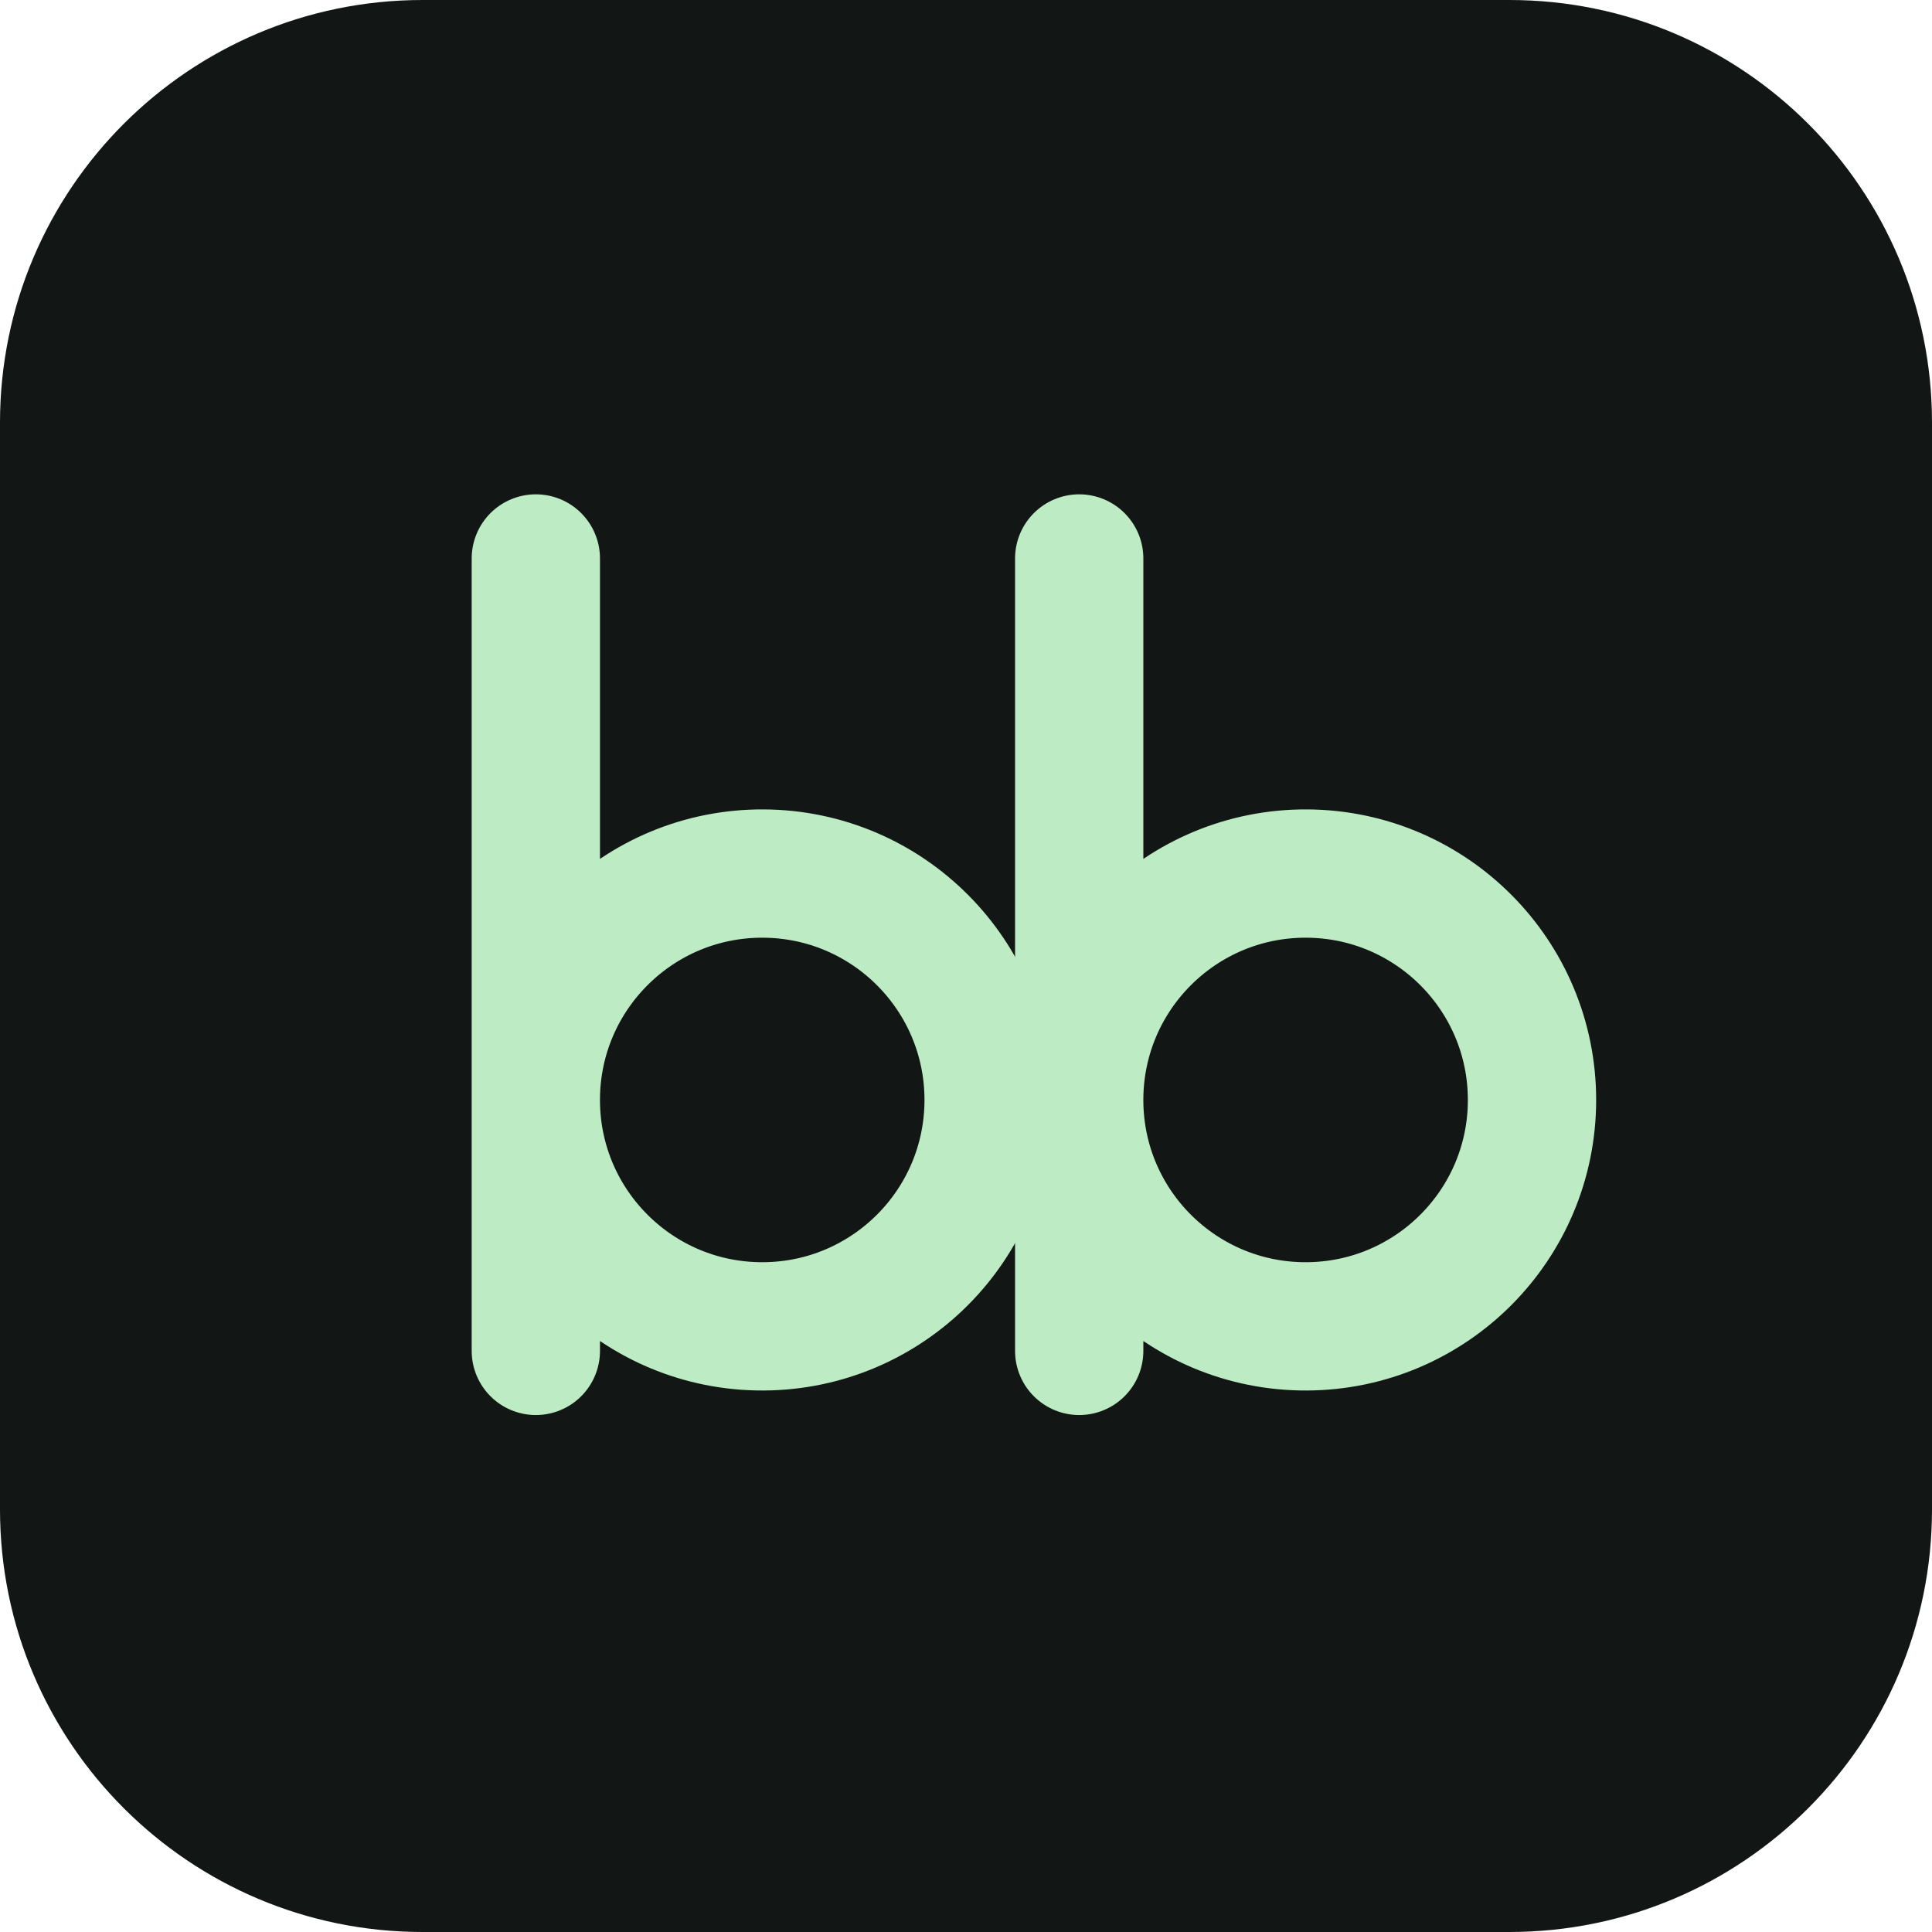
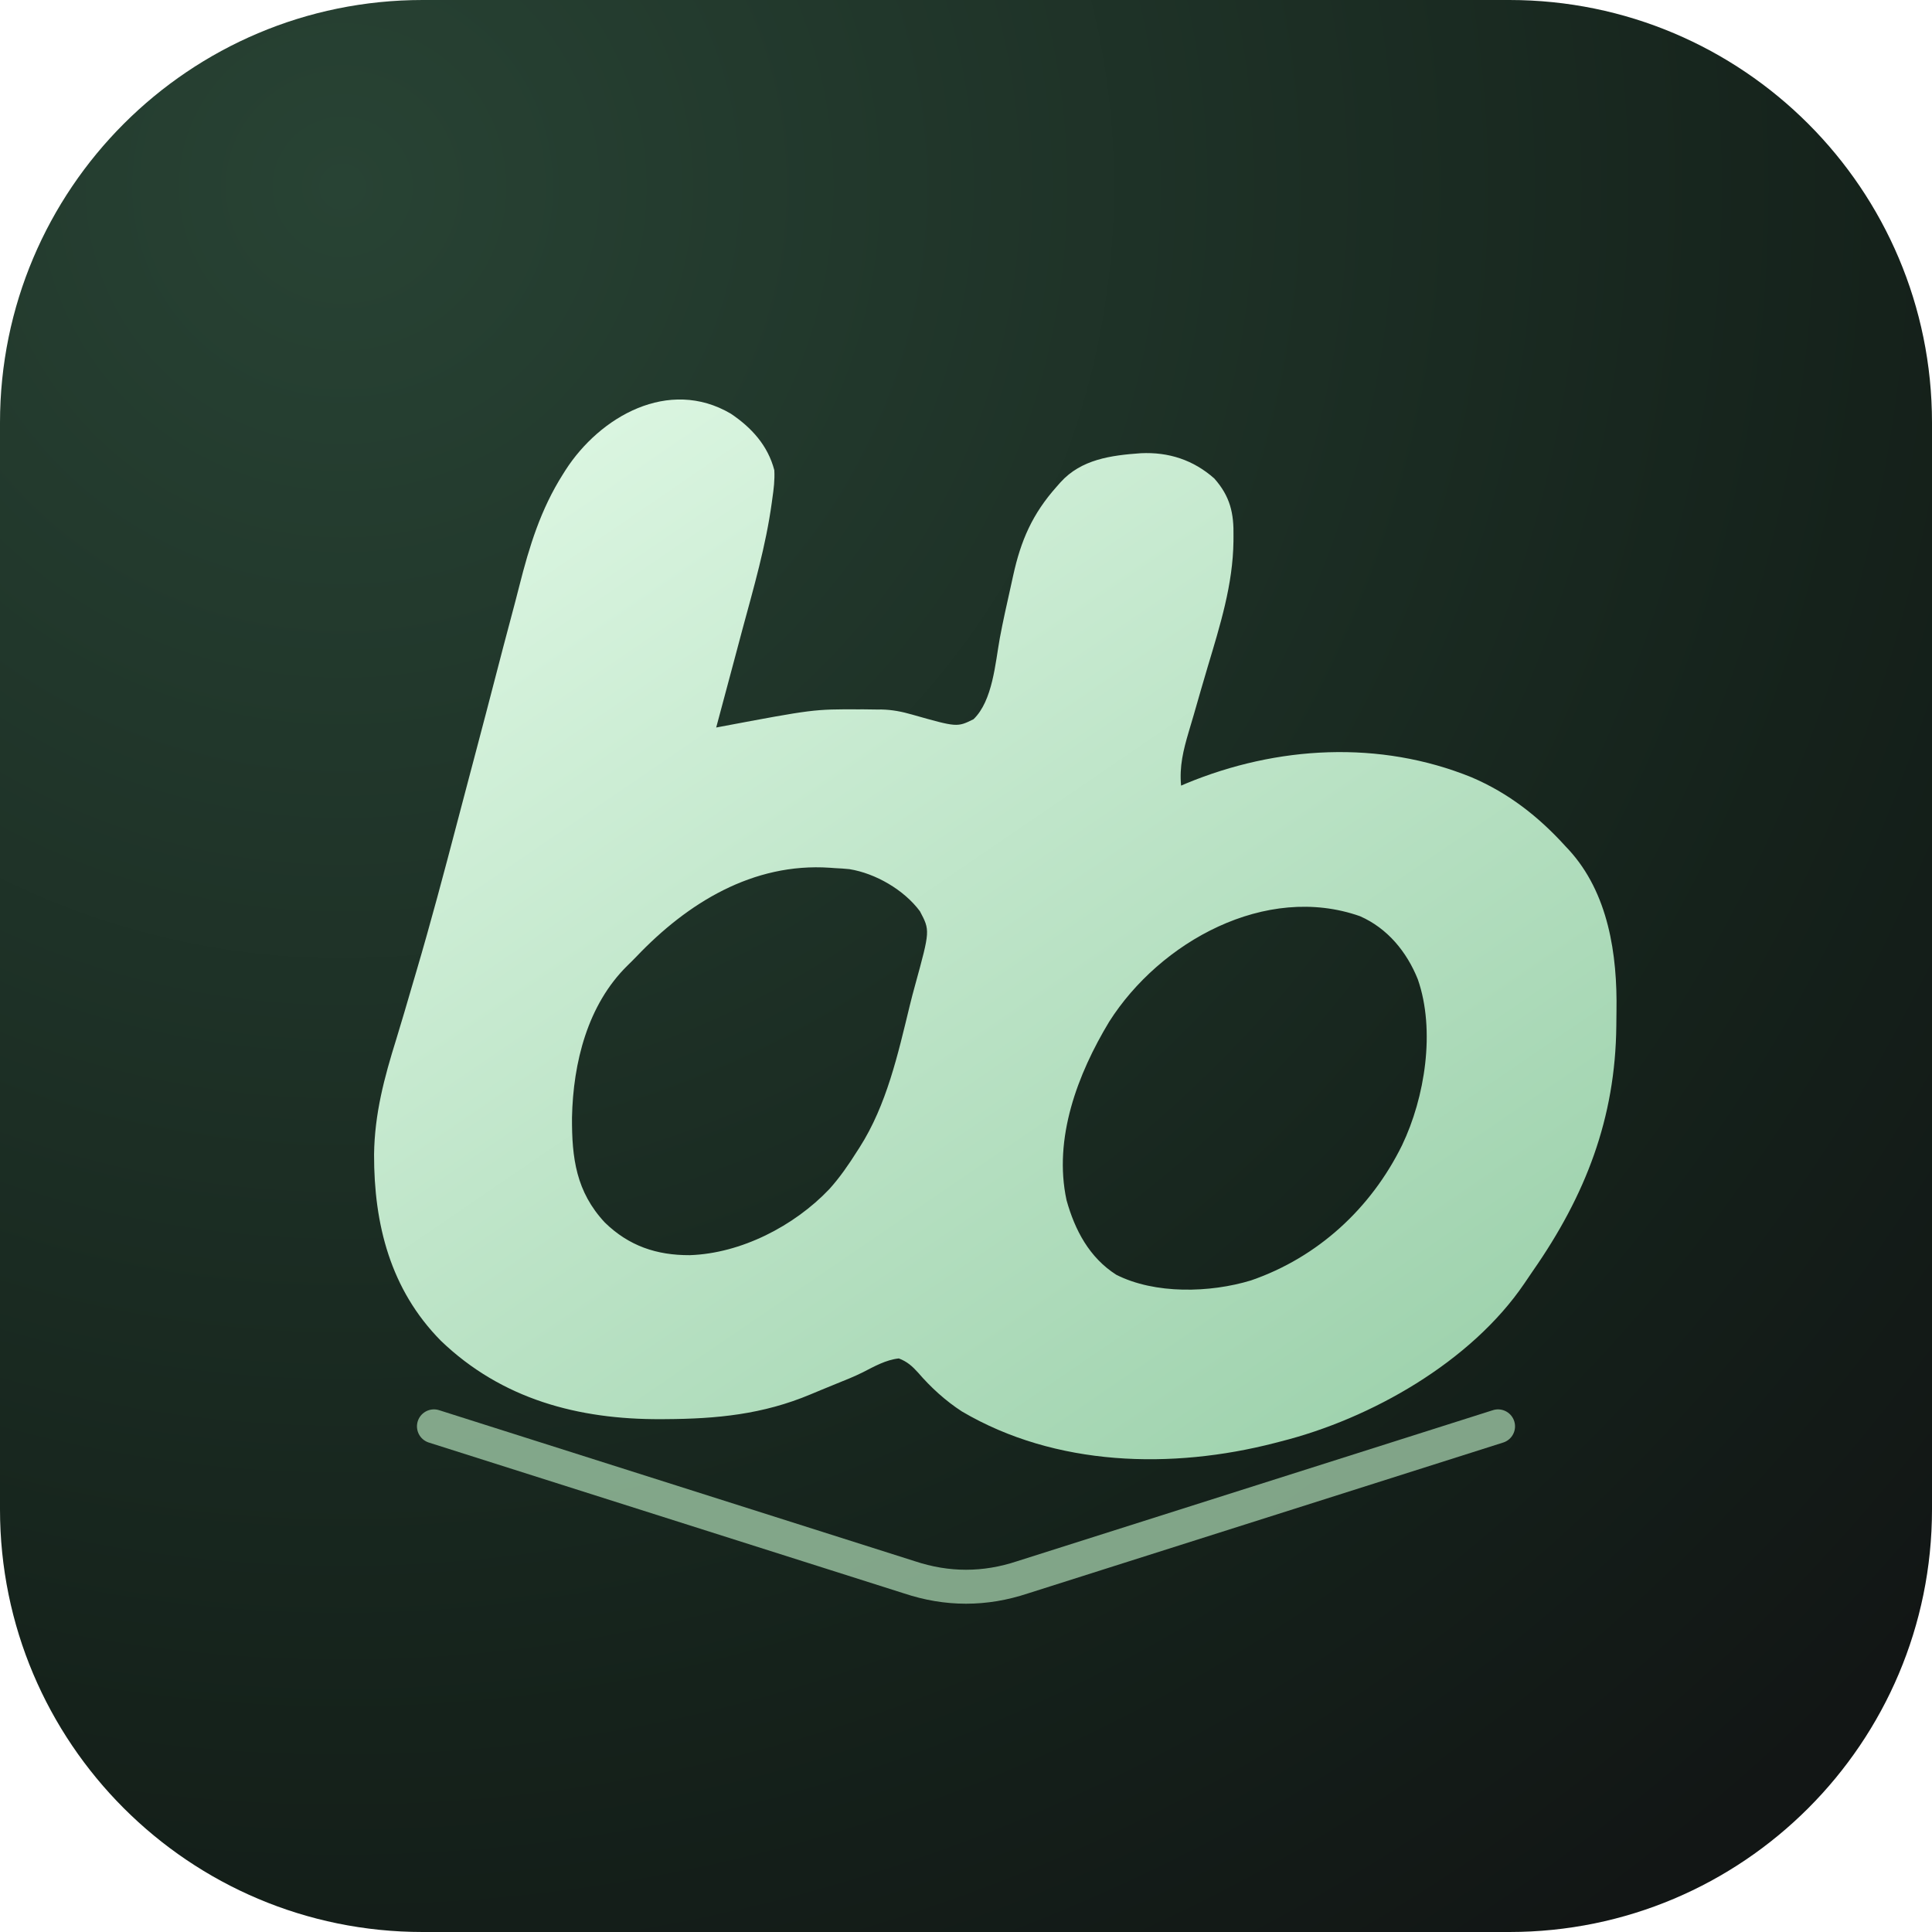
- <svg xmlns="http://www.w3.org/2000/svg" width="512" height="512" viewBox="0 0 512 512">
-   <rect width="512" height="512" rx="112" fill="#121615" />
-   <g fill="none" stroke="#bcebc4" stroke-width="34" stroke-linecap="round" stroke-linejoin="round">
-     <path d="M142 148v210m0-67a60 60 0 1 1 0 1" />
-     <path d="M286 148v210m0-67a60 60 0 1 1 0 1" />
+ <svg xmlns="http://www.w3.org/2000/svg" width="512" height="512" viewBox="0 0 512 512" role="img" aria-label="BB Pocket">
+   <defs>
+     <radialGradient id="background" cx=".18" cy=".1" r="1.1">
+       <stop stop-color="#284334" />
+       <stop offset=".72" stop-color="#15221b" />
+       <stop offset="1" stop-color="#121615" />
+     </radialGradient>
+     <linearGradient id="mint" x1="0" y1="0" x2=".8" y2="1">
+       <stop stop-color="#e1f9e6" />
+       <stop offset="1" stop-color="#9ed2ad" />
+     </linearGradient>
+   </defs>
+   <rect width="512" height="512" rx="112" fill="url(#background)" />
+   <g transform="translate(60 63) scale(2.2)" fill="url(#mint)">
+     <path d="M0 0 C2.512 1.684 4.477 3.844 5.25 6.812 C5.317 7.979 5.18 9.084 5.012 10.238 C4.989 10.405 4.967 10.572 4.943 10.743 C4.233 15.929 2.763 20.981 1.4 26.024 C1.041 27.357 0.688 28.692 0.334 30.027 C-0.355 32.624 -1.05 35.219 -1.75 37.812 C-1.677 37.799 -1.677 37.799 -1.309 37.729 C9.983 35.605 9.983 35.605 15.438 35.625 C15.617 35.624 15.796 35.624 15.981 35.623 C16.523 35.623 17.064 35.633 17.605 35.645 C17.791 35.644 17.976 35.643 18.167 35.642 C19.463 35.673 20.612 35.897 21.851 36.254 C27.271 37.791 27.271 37.791 29.25 36.812 C31.567 34.569 31.868 30.032 32.416 27.033 C32.795 25.005 33.248 22.992 33.699 20.979 C33.809 20.491 33.916 20.002 34.022 19.513 C34.95 15.273 36.336 12.089 39.25 8.812 C39.326 8.726 39.326 8.726 39.712 8.287 C42.225 5.499 45.809 5.027 49.408 4.77 C52.74 4.613 55.724 5.575 58.25 7.812 C60.164 9.972 60.616 11.992 60.562 14.789 C60.561 14.98 60.56 15.171 60.559 15.367 C60.498 20.585 58.953 25.494 57.469 30.454 C56.886 32.409 56.324 34.369 55.763 36.33 C55.568 37.005 55.367 37.677 55.165 38.349 C54.519 40.539 54.031 42.502 54.25 44.812 C54.449 44.727 54.649 44.641 54.854 44.553 C65.804 40.015 78.174 39.311 89.25 43.812 C93.698 45.713 97.329 48.556 100.562 52.125 C100.68 52.25 100.798 52.374 100.919 52.503 C105.738 57.728 106.813 65.189 106.697 71.989 C106.687 72.574 106.682 73.159 106.678 73.745 C106.57 84.894 102.974 94.165 96.617 103.284 C96.274 103.778 95.938 104.276 95.604 104.775 C89.184 114.232 77.116 121.08 66.25 123.812 C66.02 123.872 65.79 123.932 65.553 123.994 C53.126 127.197 39.131 126.84 27.858 120.205 C25.891 118.935 24.09 117.292 22.566 115.517 C21.86 114.738 21.253 114.193 20.25 113.812 C18.692 113.977 17.281 114.783 15.906 115.486 C14.878 115.998 13.816 116.42 12.75 116.848 C12.333 117.019 11.917 117.19 11.5 117.361 C11.294 117.446 11.088 117.53 10.875 117.617 C10.458 117.789 10.041 117.963 9.625 118.138 C3.864 120.557 -1.673 121.092 -7.875 121.125 C-8.062 121.126 -8.248 121.127 -8.441 121.128 C-18.341 121.171 -27.573 118.735 -34.914 111.685 C-40.996 105.526 -42.98 97.655 -42.963 89.251 C-42.902 84.345 -41.735 79.993 -40.283 75.34 C-39.637 73.247 -39.029 71.142 -38.414 69.04 C-38.238 68.44 -38.061 67.84 -37.884 67.241 C-36.139 61.322 -34.554 55.365 -32.989 49.397 C-32.566 47.785 -32.14 46.173 -31.714 44.561 C-31.643 44.293 -31.572 44.025 -31.499 43.748 C-31.211 42.66 -30.924 41.571 -30.636 40.483 C-29.845 37.492 -29.059 34.501 -28.285 31.506 C-27.676 29.15 -27.058 26.796 -26.429 24.446 C-26.103 23.228 -25.782 22.009 -25.473 20.786 C-24.25 15.96 -22.899 11.55 -20.221 7.315 C-20.118 7.151 -20.015 6.987 -19.908 6.819 C-15.761 0.359 -7.481 -4.384 0 0 Z M-11.37 65.417 C-11.715 65.776 -12.069 66.125 -12.425 66.472 C-17.257 71.206 -18.982 78.204 -19.121 84.784 C-19.147 89.679 -18.623 93.731 -15.164 97.441 C-12.262 100.273 -8.908 101.39 -4.931 101.373 C1.249 101.166 7.65 97.862 11.877 93.417 C13.16 91.99 14.23 90.434 15.25 88.812 C15.297 88.739 15.297 88.739 15.538 88.366 C18.78 83.282 20.148 77.149 21.556 71.351 C21.765 70.495 21.987 69.645 22.223 68.797 C24.016 62.26 24.016 62.26 22.79 59.944 C20.871 57.362 17.443 55.383 14.297 54.873 C13.718 54.812 13.144 54.777 12.562 54.75 C12.459 54.742 12.459 54.742 11.936 54.704 C2.671 54.081 -5.212 58.944 -11.37 65.417 Z M45.585 73.257 C41.775 79.572 38.848 87.316 40.452 94.749 C41.459 98.369 43.205 101.662 46.433 103.727 C51.102 106.101 57.748 105.913 62.661 104.417 C70.734 101.639 77.132 95.72 80.867 88.133 C83.626 82.376 84.908 74.297 82.767 68.145 C81.441 64.835 79.112 61.992 75.801 60.541 C64.469 56.55 51.702 63.614 45.585 73.257 Z " transform="translate(60.75,21.1875)" fill-rule="evenodd" />
  </g>
+   <path d="M115 378 241 418Q256 423 271 418L397 378" fill="none" stroke="#bcebc4" stroke-opacity=".65" stroke-width="9" stroke-linecap="round" stroke-linejoin="round" />
</svg>
